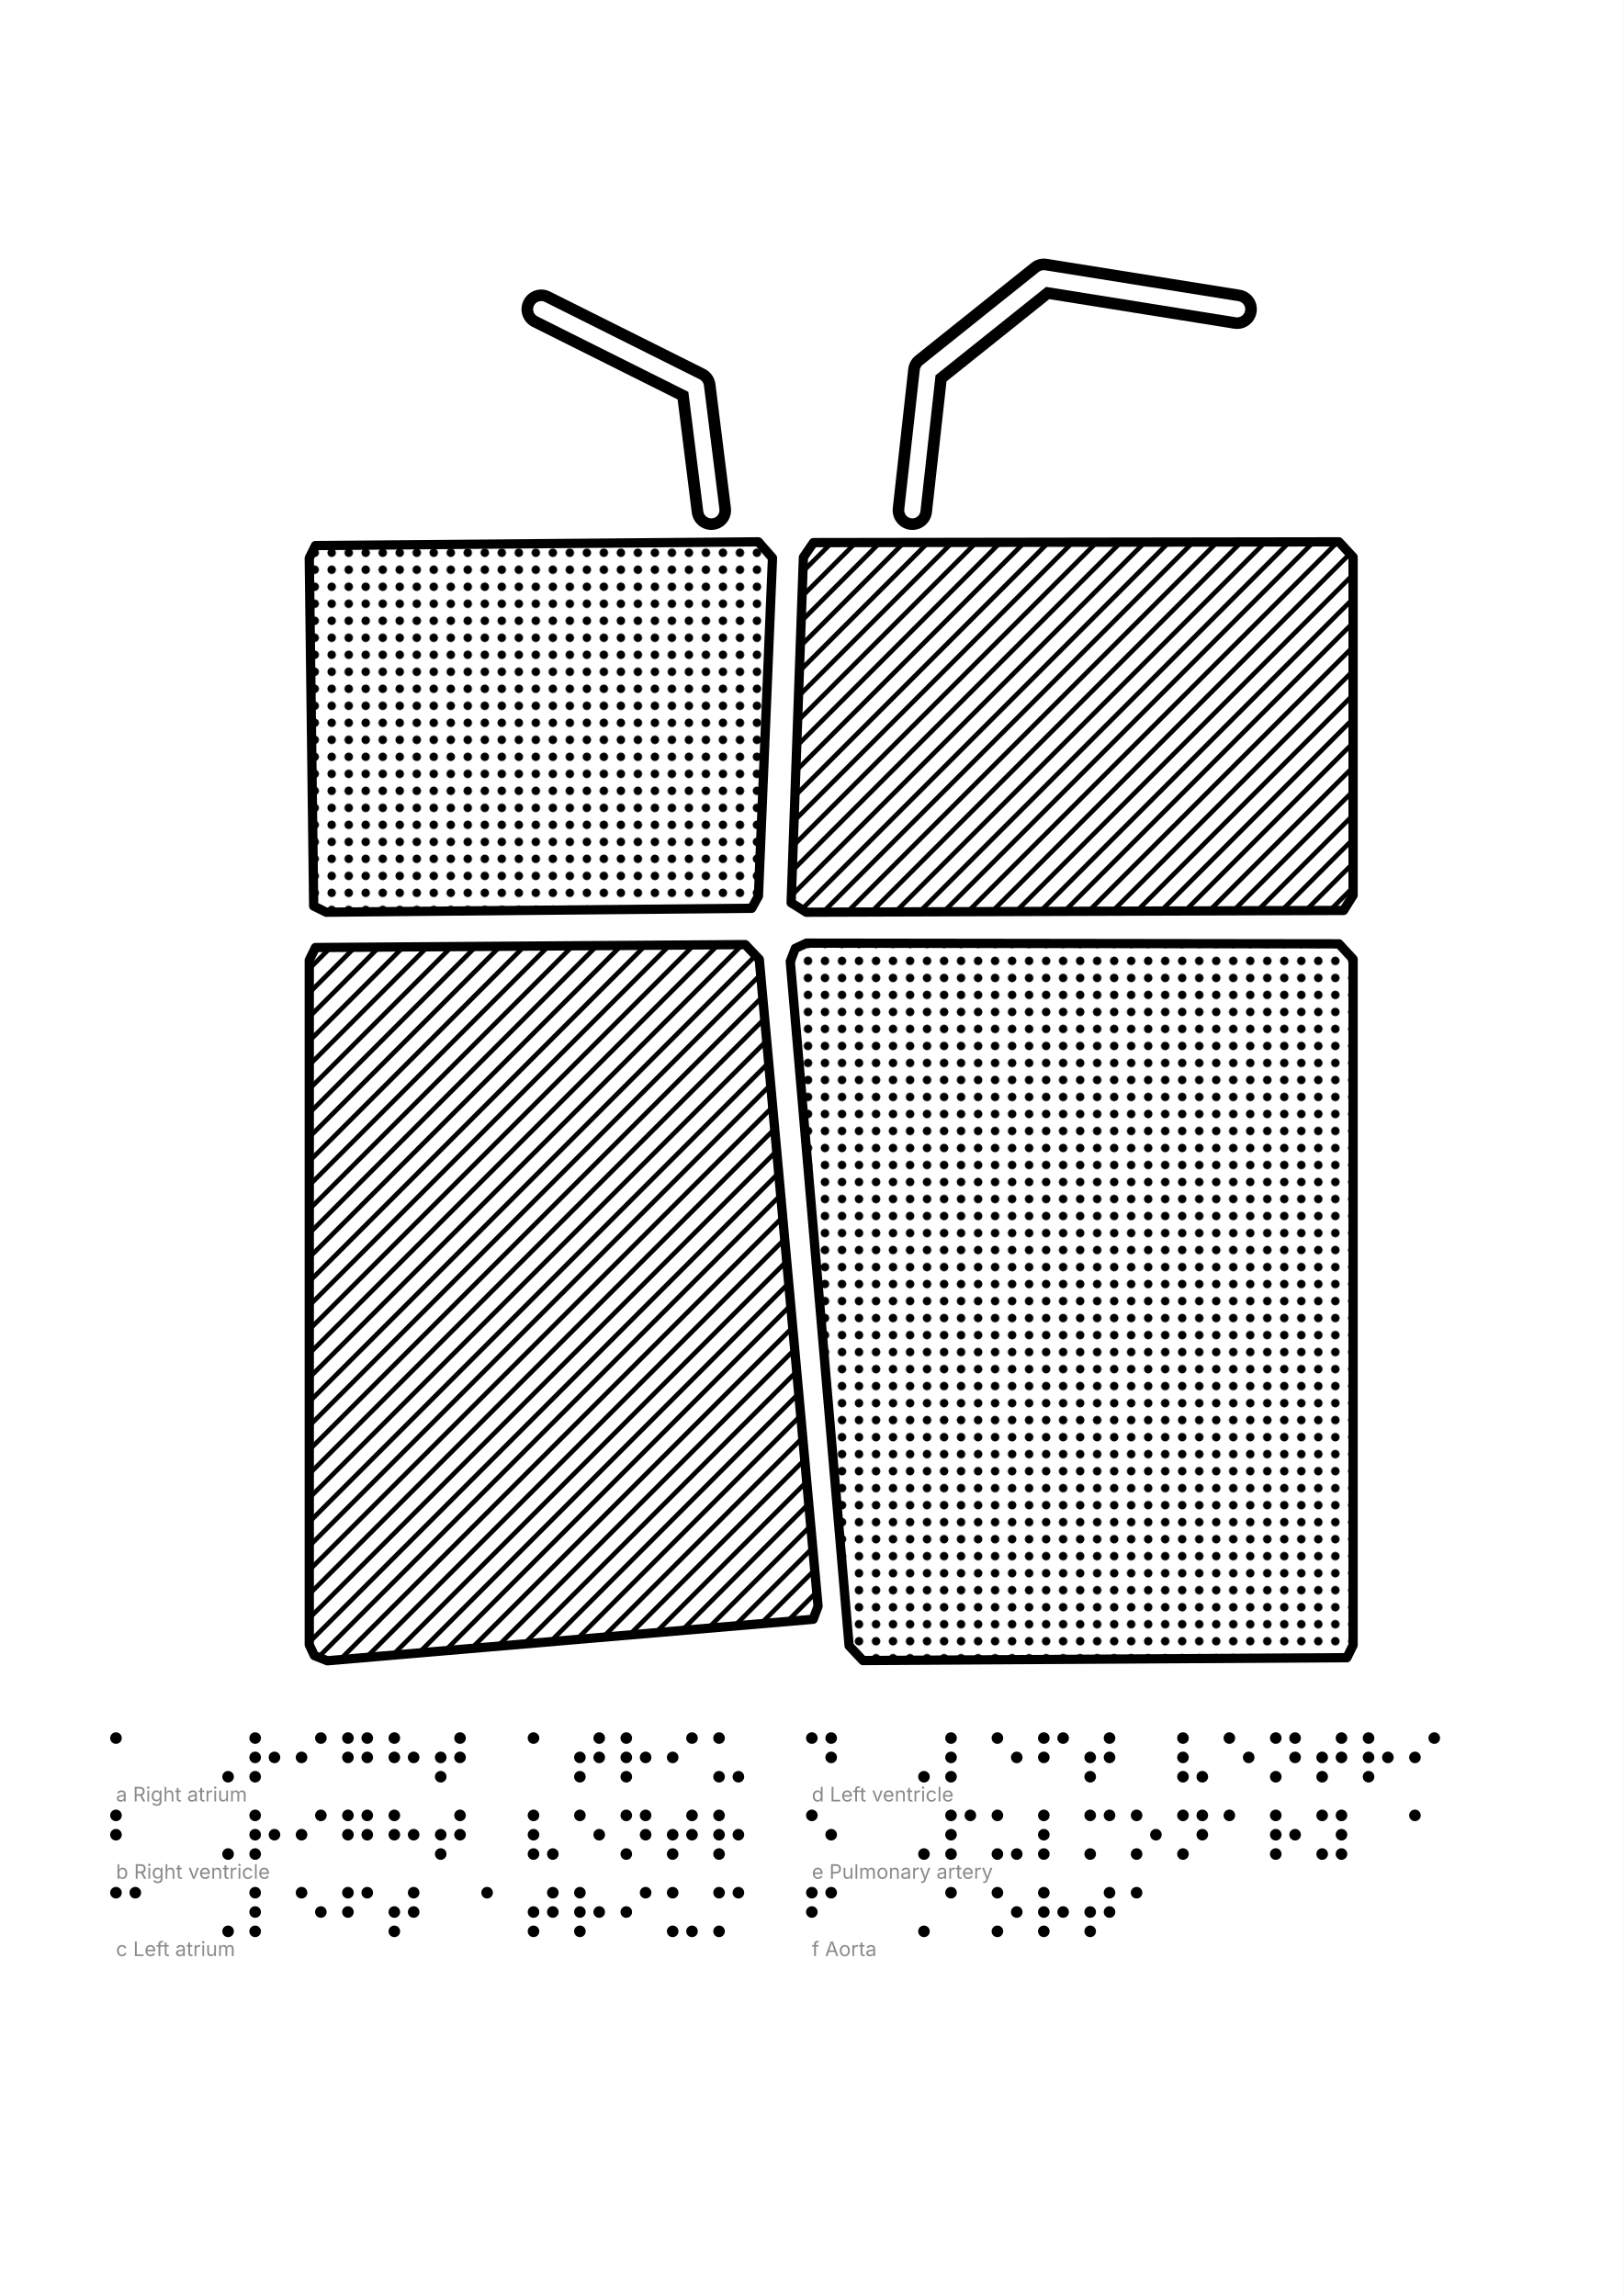
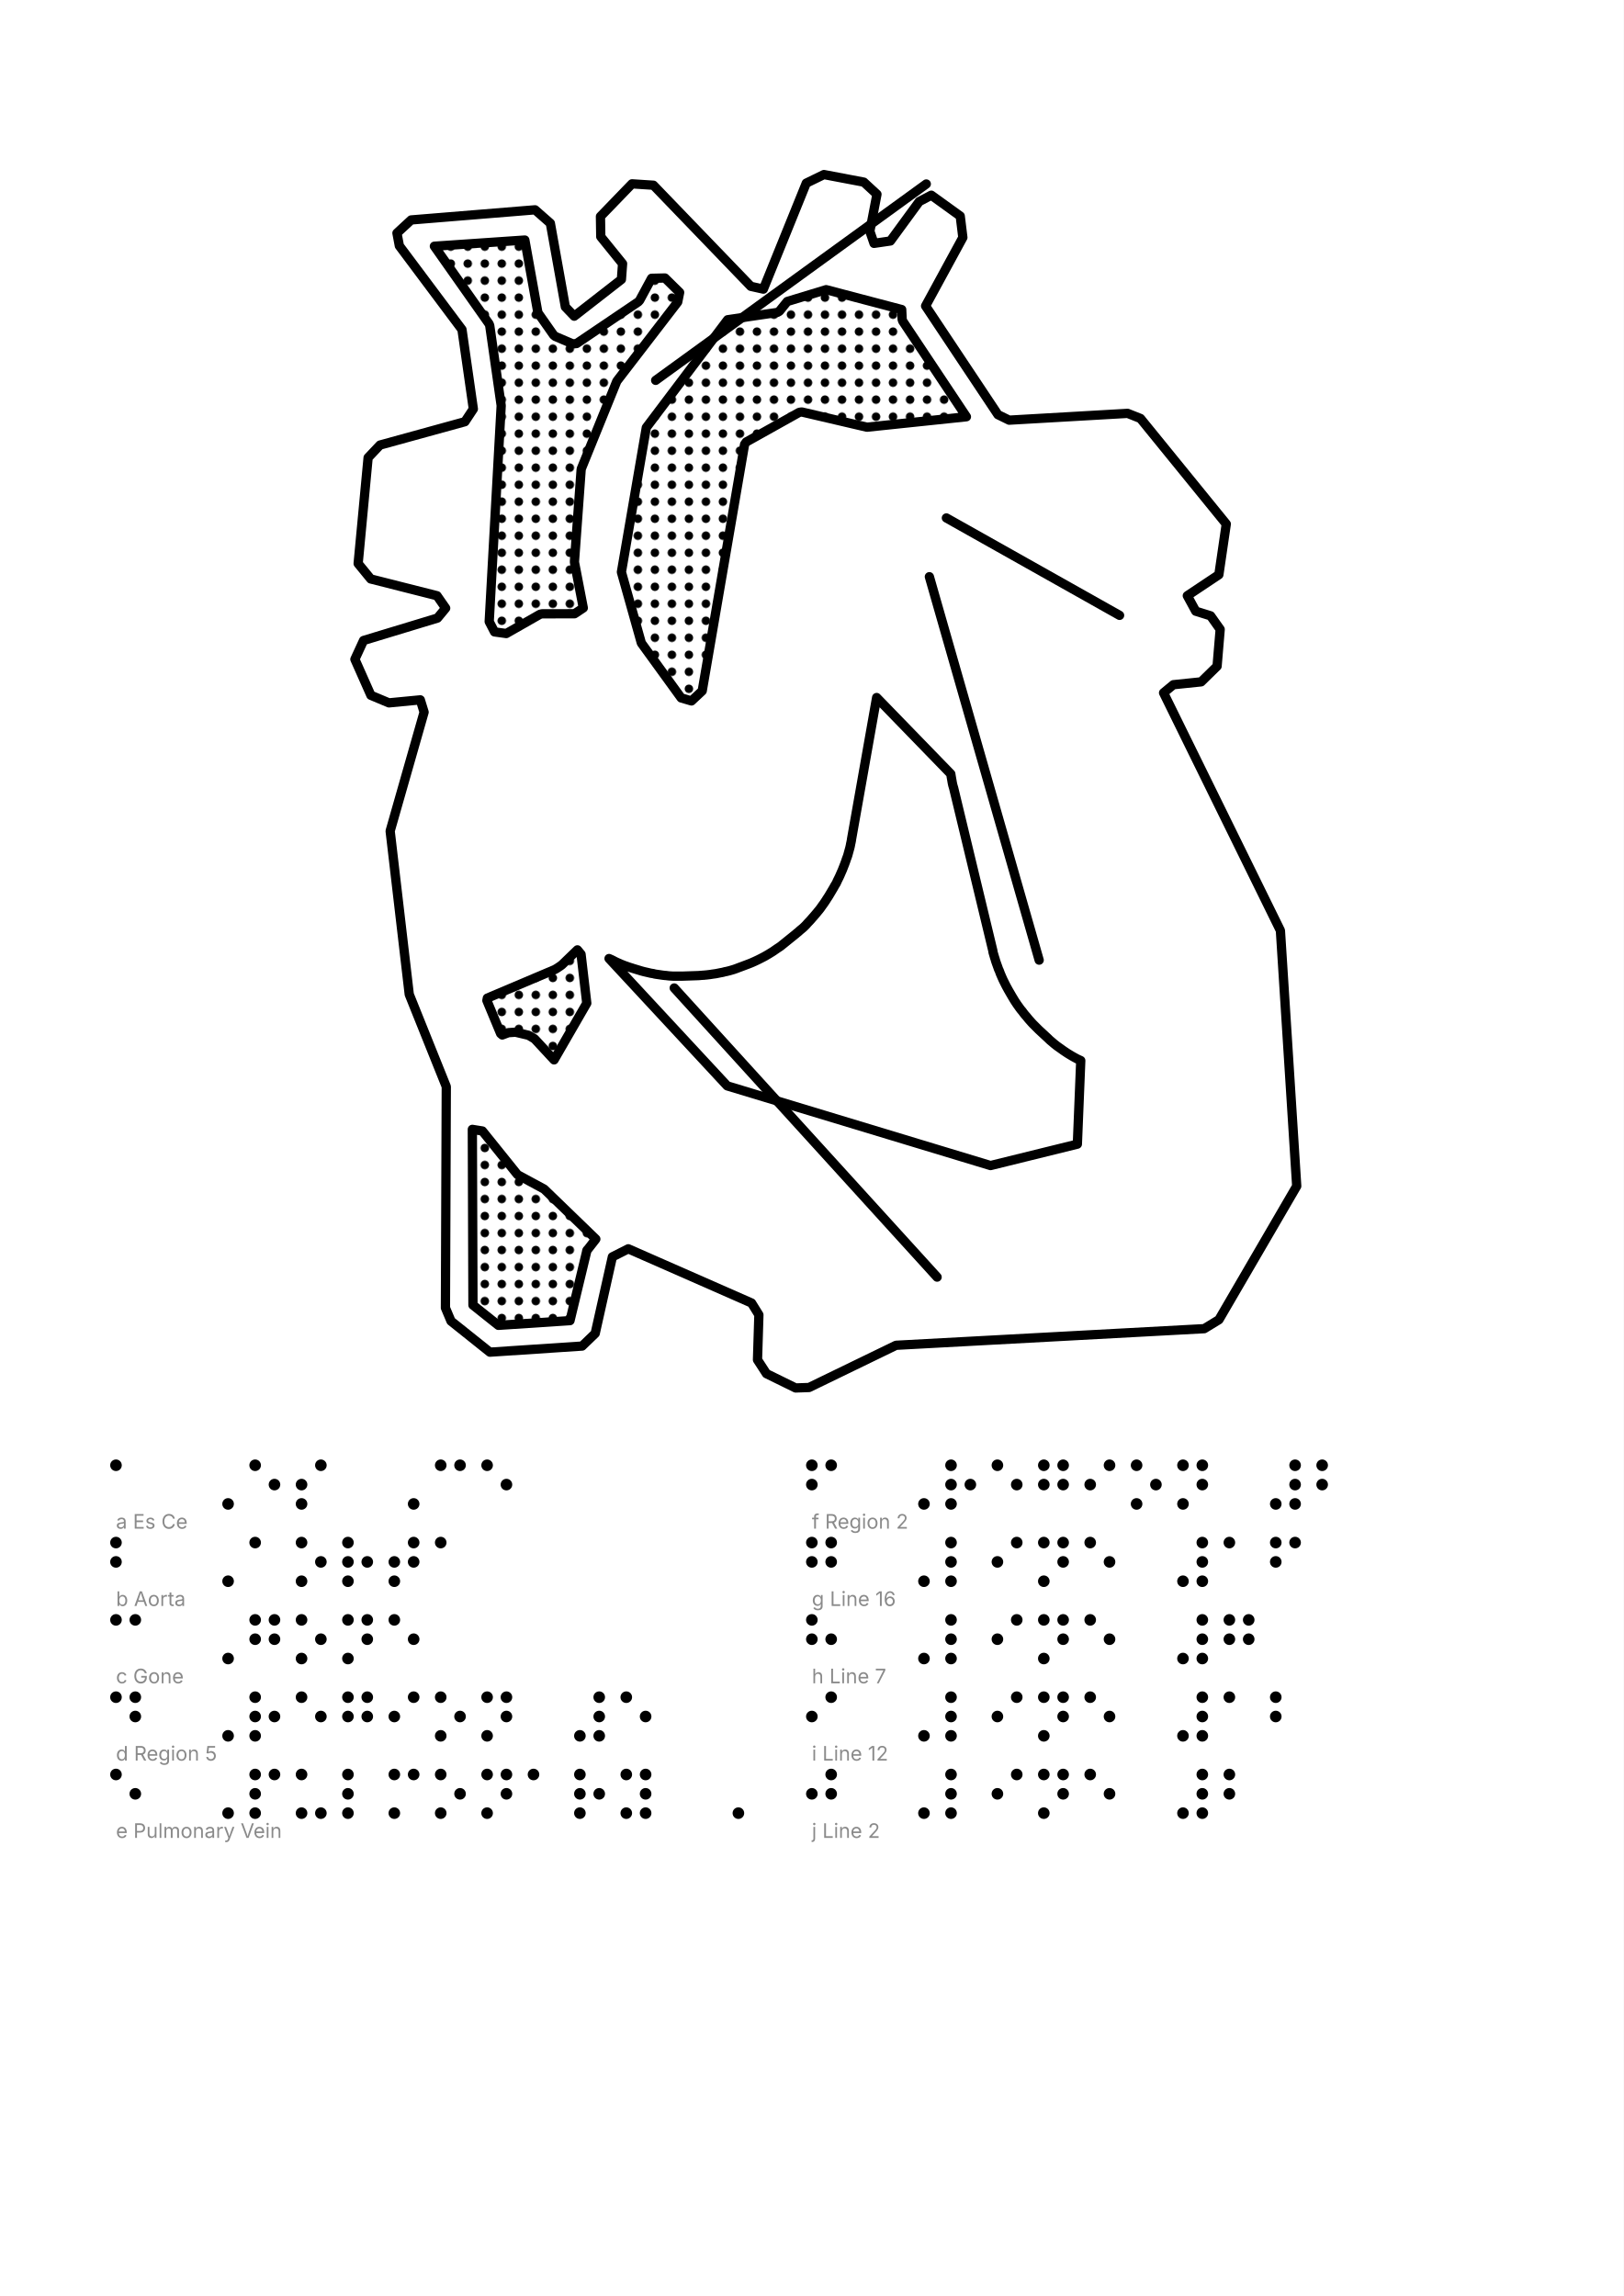
- <svg xmlns="http://www.w3.org/2000/svg" width="210mm" height="297mm" viewBox="0 0 210 297" data-tdm="bio-heart-01" data-title="The human heart">
+ <svg xmlns="http://www.w3.org/2000/svg" width="210mm" height="297mm" viewBox="0 0 210 297" data-tdm="bio-heart-01" data-title="bio-heart-01">
  <defs>
    <pattern id="dots" width="2.2" height="2.2" patternUnits="userSpaceOnUse">
      <circle cx="1.1" cy="1.1" r="0.55" fill="#000" />
    </pattern>
    <pattern id="diagonal-lines" width="2.2" height="2.2" patternUnits="userSpaceOnUse" patternTransform="rotate(45)">
      <rect width="0.6" height="2.2" fill="#000" />
    </pattern>
    <pattern id="horizontal-lines" width="2.2" height="2.2" patternUnits="userSpaceOnUse">
      <rect width="2.2" height="0.6" fill="#000" />
    </pattern>
    <pattern id="grid" width="2.64" height="2.64" patternUnits="userSpaceOnUse">
      <rect width="2.64" height="0.5" fill="#000" />
      <rect width="0.5" height="2.64" fill="#000" />
    </pattern>
    <marker id="chevron" markerWidth="4" markerHeight="4" refX="3" refY="2" orient="auto" markerUnits="userSpaceOnUse">
      <path d="M0,0 L4,2 L0,4" fill="none" stroke="#000" stroke-width="1.2" stroke-linecap="round" />
    </marker>
  </defs>
  <rect width="210" height="297" fill="#fff" />
  <g id="regions">
-     <path id="r-lv" data-name="Left ventricle" d="M173.17 122.09 L175.00 124.07 L175.00 212.81 L174.20 214.43 L111.61 214.80 L109.82 212.89 L102.21 124.37 L102.86 122.68 L104.31 122.00 Z" fill="url(#dots)" stroke="#000" stroke-width="1.2" stroke-linejoin="round" />
-     <path id="r-rv" data-name="Right ventricle" d="M96.39 122.19 L98.20 124.10 L105.80 207.78 L105.17 209.46 L42.33 214.83 L40.66 214.16 L40.00 212.76 L40.00 124.19 L40.80 122.57 Z" fill="url(#diagonal-lines)" stroke="#000" stroke-width="1.2" stroke-linejoin="round" />
-     <path id="r-la" data-name="Left atrium" d="M173.17 70.09 L175.00 72.07 L175.00 115.81 L173.77 117.77 L104.28 118.00 L102.32 116.78 L103.91 72.09 L105.21 70.19 Z" fill="url(#diagonal-lines)" stroke="#000" stroke-width="1.2" stroke-linejoin="round" />
-     <path id="r-ra" data-name="Right atrium" d="M98.08 70.09 L99.91 72.18 L98.09 115.91 L97.22 117.49 L42.19 118.00 L40.57 117.20 L40.00 72.19 L40.80 70.57 Z" fill="url(#dots)" stroke="#000" stroke-width="1.2" stroke-linejoin="round" />
+     <path id="r-09" data-name="Gone" d="M111.72 23.56 L113.42 25.13 L112.50 29.91 L113.04 31.48 L115.16 31.17 L118.89 26.07 L120.45 25.25 L124.19 27.95 L124.53 30.72 L119.71 39.58 L129.07 53.64 L130.52 54.35 L145.84 53.47 L147.50 54.13 L158.60 67.78 L157.64 74.34 L153.56 77.06 L154.65 79.06 L156.57 79.66 L157.81 81.41 L157.41 86.18 L155.35 88.20 L151.76 88.57 L150.49 89.62 L165.60 120.37 L167.71 153.43 L157.65 170.71 L155.75 171.87 L115.89 174.02 L104.64 179.48 L102.90 179.54 L99.13 177.69 L97.97 175.90 L98.15 170.08 L97.20 168.55 L81.26 161.54 L79.20 162.58 L76.98 172.49 L75.29 174.12 L63.36 174.91 L58.33 170.89 L57.61 169.18 L57.72 140.56 L52.93 128.63 L50.46 107.50 L54.85 92.12 L54.36 90.53 L50.30 90.92 L47.97 89.94 L45.90 85.28 L47.02 82.85 L56.58 79.95 L57.64 78.67 L56.52 77.06 L47.95 74.89 L46.32 72.90 L47.61 59.20 L49.15 57.57 L60.13 54.55 L61.22 52.90 L59.75 42.63 L51.65 31.80 L51.34 30.15 L53.18 28.45 L69.20 27.14 L71.18 28.88 L73.12 39.70 L74.27 40.90 L80.37 36.15 L80.52 34.11 L77.70 30.62 L77.66 28.00 L81.74 23.78 L84.51 23.96 L97.11 37.04 L98.73 37.40 L104.28 23.69 L106.56 22.58 Z" fill="none" stroke="#000" stroke-width="1.2" stroke-linejoin="round" />
+     <path id="r-04" data-name="Pulmonary Vein" d="M81.26 125.07 L81.50 125.15 L81.57 125.17 L81.70 125.21 L81.76 125.23 L81.78 125.24 L82.60 125.49 L82.67 125.51 L82.83 125.56 L82.93 125.59 L83.15 125.65 L83.22 125.67 L83.34 125.70 L83.39 125.71 L83.52 125.74 L84.00 125.85 L84.03 125.86 L84.12 125.88 L84.18 125.89 L84.28 125.91 L84.36 125.92 L84.54 125.95 L84.62 125.98 L84.78 126.01 L84.91 126.03 L85.40 126.10 L85.46 126.11 L85.74 126.15 L85.99 126.18 L86.16 126.19 L86.30 126.21 L86.56 126.24 L87.09 126.27 L88.21 126.27 L90.28 126.20 L90.44 126.19 L90.56 126.18 L90.60 126.17 L90.70 126.17 L90.92 126.15 L91.00 126.15 L91.12 126.14 L91.17 126.13 L91.27 126.12 L91.32 126.12 L91.83 126.06 L92.02 126.03 L92.13 126.01 L92.22 126.00 L92.43 125.97 L92.51 125.96 L92.63 125.94 L93.23 125.82 L93.29 125.81 L93.45 125.78 L93.54 125.76 L93.64 125.73 L93.84 125.68 L93.88 125.68 L94.05 125.64 L94.37 125.56 L94.85 125.42 L95.00 125.37 L95.20 125.30 L95.25 125.28 L95.44 125.21 L95.48 125.19 L95.51 125.18 L95.59 125.15 L95.70 125.11 L95.73 125.10 L96.66 124.75 L96.90 124.66 L97.15 124.56 L97.36 124.47 L97.40 124.45 L97.49 124.41 L97.54 124.39 L98.01 124.17 L98.37 123.99 L98.58 123.88 L98.70 123.82 L98.83 123.75 L98.87 123.73 L98.96 123.68 L99.01 123.65 L99.44 123.40 L99.60 123.30 L99.66 123.26 L99.68 123.25 L99.83 123.16 L100.03 123.03 L100.16 122.94 L100.17 122.93 L100.26 122.87 L100.52 122.69 L100.72 122.56 L100.87 122.46 L101.06 122.32 L101.20 122.20 L101.28 122.14 L101.38 122.06 L101.39 122.05 L102.89 120.84 L102.94 120.80 L103.07 120.68 L103.12 120.65 L103.31 120.49 L103.37 120.43 L103.51 120.31 L103.52 120.30 L103.68 120.17 L103.87 120.01 L104.07 119.82 L104.20 119.69 L104.34 119.54 L104.36 119.51 L104.46 119.40 L104.49 119.37 L104.57 119.28 L104.67 119.18 L104.89 118.94 L104.94 118.88 L105.07 118.73 L105.15 118.64 L105.17 118.62 L105.52 118.21 L105.56 118.16 L105.64 118.07 L105.71 117.98 L105.85 117.81 L105.92 117.73 L106.12 117.47 L106.19 117.37 L106.31 117.20 L106.32 117.18 L106.44 117.02 L106.52 116.91 L106.67 116.69 L106.83 116.45 L106.96 116.24 L107.10 116.03 L107.17 115.92 L107.22 115.84 L107.83 114.81 L107.89 114.70 L107.93 114.62 L108.01 114.49 L108.11 114.33 L108.19 114.18 L108.27 114.00 L108.32 113.89 L108.50 113.53 L108.59 113.34 L108.64 113.23 L108.65 113.20 L108.66 113.19 L108.67 113.16 L108.69 113.11 L108.71 113.07 L108.83 112.79 L108.88 112.68 L108.95 112.52 L109.22 111.83 L109.26 111.73 L109.29 111.64 L109.33 111.53 L109.34 111.51 L109.39 111.37 L109.45 111.18 L109.60 110.78 L109.66 110.59 L109.75 110.26 L109.83 109.97 L109.92 109.64 L109.96 109.47 L110.00 109.27 L110.02 109.15 L110.04 109.07 L110.07 108.93 L110.11 108.73 L110.11 108.71 L110.13 108.60 L110.13 108.57 L113.38 90.23 L122.97 100.11 L123.00 100.31 L123.05 100.61 L123.11 100.95 L123.14 101.13 L123.17 101.29 L123.19 101.39 L123.23 101.57 L123.31 101.84 L123.34 101.94 L128.41 122.99 L128.43 123.15 L128.46 123.27 L128.49 123.37 L128.53 123.51 L128.55 123.57 L128.61 123.78 L128.65 123.91 L128.67 123.97 L128.68 123.99 L128.69 124.02 L128.73 124.17 L128.80 124.40 L128.83 124.48 L128.87 124.60 L128.90 124.68 L128.94 124.79 L128.95 124.82 L128.98 124.90 L129.01 124.99 L129.03 125.04 L129.09 125.21 L129.13 125.33 L129.17 125.43 L129.20 125.48 L129.28 125.67 L129.29 125.70 L129.35 125.87 L129.41 126.02 L129.46 126.13 L129.48 126.18 L129.60 126.46 L129.62 126.50 L129.66 126.59 L129.68 126.64 L129.75 126.79 L130.09 127.47 L130.18 127.64 L130.25 127.77 L130.27 127.80 L130.36 127.97 L130.42 128.08 L130.92 128.94 L130.98 129.04 L131.02 129.10 L131.03 129.12 L131.10 129.24 L131.16 129.34 L131.28 129.53 L131.52 129.89 L131.65 130.08 L131.69 130.13 L131.79 130.27 L131.85 130.36 L131.95 130.49 L131.97 130.52 L132.08 130.66 L132.17 130.76 L132.27 130.89 L132.30 130.93 L132.34 130.99 L132.56 131.27 L132.65 131.37 L132.79 131.53 L132.86 131.62 L132.99 131.78 L133.17 131.99 L133.24 132.06 L133.28 132.11 L133.44 132.29 L133.60 132.46 L134.35 133.21 L135.57 134.34 L135.72 134.49 L135.90 134.65 L135.98 134.71 L136.02 134.75 L136.13 134.84 L136.20 134.90 L136.29 134.98 L136.68 135.29 L136.82 135.39 L136.99 135.51 L137.06 135.56 L137.15 135.62 L137.16 135.63 L137.24 135.69 L137.30 135.73 L137.44 135.83 L137.52 135.89 L138.03 136.23 L138.14 136.30 L138.21 136.34 L138.24 136.36 L138.47 136.50 L138.49 136.51 L138.54 136.54 L138.57 136.56 L138.69 136.63 L138.71 136.64 L138.78 136.68 L138.83 136.71 L139.23 136.93 L139.39 137.01 L139.78 137.19 L139.34 148.00 L128.11 150.77 L94.05 140.46 L78.77 123.99 L78.94 124.07 L79.07 124.12 L79.08 124.13 L79.25 124.21 L79.34 124.26 L79.55 124.37 L79.76 124.47 L79.87 124.52 L79.94 124.55 L80.06 124.60 L80.17 124.65 L80.30 124.71 L80.75 124.89 L80.92 124.95 L81.04 124.99 L81.09 125.01 Z" fill="none" stroke="#000" stroke-width="1.2" stroke-linejoin="round" />
+     <path id="r-08" data-name="Aorta" d="M116.62 40.04 L116.68 41.32 L116.76 41.55 L124.99 53.91 L112.12 55.26 L103.69 53.29 L103.37 53.34 L96.52 57.17 L96.30 57.48 L90.82 89.37 L89.43 90.67 L88.10 90.28 L82.95 83.18 L80.37 74.00 L83.59 55.31 L94.11 41.36 L100.52 40.42 L100.80 40.26 L101.82 39.00 L106.85 37.47 Z" fill="url(#dots)" stroke="#000" stroke-width="1.2" stroke-linejoin="round" />
+     <path id="r-07" data-name="Es Ce" d="M69.55 40.34 L69.64 40.55 L71.60 43.34 L71.82 43.52 L74.07 44.48 L74.57 44.44 L82.56 39.04 L82.73 38.85 L84.27 36.00 L86.00 35.96 L87.90 37.83 L87.65 39.07 L79.82 49.25 L79.75 49.37 L75.19 60.62 L75.16 60.78 L74.30 72.60 L74.30 72.74 L75.44 78.64 L74.31 79.39 L70.09 79.40 L69.83 79.47 L65.48 81.95 L63.96 81.74 L63.27 80.41 L64.82 52.49 L64.81 52.39 L63.34 42.12 L63.25 41.89 L56.18 31.85 L67.88 31.05 Z" fill="url(#dots)" stroke="#000" stroke-width="1.2" stroke-linejoin="round" />
+     <path id="r-02" data-name="Region 2" d="M62.39 146.30 L66.91 151.92 L67.00 151.99 L70.38 153.82 L77.06 160.28 L75.94 161.72 L75.89 161.83 L73.72 170.83 L64.46 171.44 L61.17 168.82 L61.09 146.09 Z" fill="url(#dots)" stroke="#000" stroke-width="1.2" stroke-linejoin="round" />
+     <path id="r-05" data-name="Region 5" d="M75.15 123.44 L75.89 129.77 L71.66 137.10 L69.14 134.38 L68.36 133.92 L66.67 133.52 L65.76 133.58 L64.96 133.88 L64.75 133.70 L62.97 129.42 L63.03 129.11 L71.72 125.43 L71.97 125.29 L72.44 124.98 L72.67 124.81 L74.68 122.87 Z" fill="url(#dots)" stroke="#000" stroke-width="1.2" stroke-linejoin="round" />
  </g>
  <g id="lines">
-     <g id="l-aorta" data-name="Aorta">
-       <path d="M118.00 66.00 L120.00 48.00 L135.00 36.00 L160.00 40.00" fill="none" stroke="#000" stroke-width="5.10" stroke-linecap="round" stroke-linejoin="round" marker-end="url(#chevron)" />
-       <path d="M118.00 66.00 L120.00 48.00 L135.00 36.00 L160.00 40.00" fill="none" stroke="#fff" stroke-width="2.10" stroke-linecap="round" stroke-linejoin="round" />
-     </g>
-     <g id="l-pa" data-name="Pulmonary artery">
-       <path d="M92.00 66.00 L90.00 50.00 L70.00 40.00" fill="none" stroke="#000" stroke-width="5.10" stroke-linecap="round" stroke-linejoin="round" marker-end="url(#chevron)" />
-       <path d="M92.00 66.00 L90.00 50.00 L70.00 40.00" fill="none" stroke="#fff" stroke-width="2.10" stroke-linecap="round" stroke-linejoin="round" />
-     </g>
+     <path id="l-07" data-name="Line 7" d="M120.20 74.60 L134.40 124.20" fill="none" stroke="#000" stroke-width="1.2" stroke-linecap="round" stroke-linejoin="round" />
+     <path id="l-02" data-name="Line 2" d="M87.20 127.80 L121.20 165.20" fill="none" stroke="#000" stroke-width="1.2" stroke-linecap="round" stroke-linejoin="round" />
+     <path id="l-16" data-name="Line 16" d="M84.80 49.20 L119.80 23.80" fill="none" stroke="#000" stroke-width="1.2" stroke-linecap="round" stroke-linejoin="round" />
+     <path id="l-12" data-name="Line 12" d="M144.80 79.60 L122.40 67.00" fill="none" stroke="#000" stroke-width="1.2" stroke-linecap="round" stroke-linejoin="round" />
  </g>
-   <g id="key" data-top="224.8" data-rows="6">
-     <g class="key-row" data-id="r-ra">
-       <circle cx="15.00" cy="224.83" r="0.75" fill="#000" />
-       <circle cx="29.50" cy="229.83" r="0.75" fill="#000" />
-       <circle cx="33.00" cy="224.83" r="0.75" fill="#000" />
-       <circle cx="33.00" cy="227.33" r="0.75" fill="#000" />
-       <circle cx="33.00" cy="229.83" r="0.75" fill="#000" />
-       <circle cx="35.50" cy="227.33" r="0.75" fill="#000" />
-       <circle cx="39.00" cy="227.33" r="0.75" fill="#000" />
-       <circle cx="41.50" cy="224.83" r="0.75" fill="#000" />
-       <circle cx="45.00" cy="224.83" r="0.75" fill="#000" />
-       <circle cx="45.00" cy="227.33" r="0.75" fill="#000" />
-       <circle cx="47.50" cy="224.83" r="0.75" fill="#000" />
-       <circle cx="47.50" cy="227.33" r="0.75" fill="#000" />
-       <circle cx="51.00" cy="224.83" r="0.75" fill="#000" />
-       <circle cx="51.00" cy="227.33" r="0.75" fill="#000" />
-       <circle cx="53.50" cy="227.33" r="0.75" fill="#000" />
-       <circle cx="57.00" cy="227.33" r="0.75" fill="#000" />
-       <circle cx="57.00" cy="229.83" r="0.75" fill="#000" />
-       <circle cx="59.50" cy="224.83" r="0.75" fill="#000" />
-       <circle cx="59.50" cy="227.33" r="0.75" fill="#000" />
-       <circle cx="69.00" cy="224.83" r="0.75" fill="#000" />
-       <circle cx="75.00" cy="227.33" r="0.75" fill="#000" />
-       <circle cx="75.00" cy="229.83" r="0.75" fill="#000" />
-       <circle cx="77.50" cy="224.83" r="0.75" fill="#000" />
-       <circle cx="77.50" cy="227.33" r="0.75" fill="#000" />
-       <circle cx="81.00" cy="224.83" r="0.75" fill="#000" />
-       <circle cx="81.00" cy="227.33" r="0.75" fill="#000" />
-       <circle cx="81.00" cy="229.83" r="0.75" fill="#000" />
-       <circle cx="83.50" cy="227.33" r="0.75" fill="#000" />
-       <circle cx="87.00" cy="227.33" r="0.75" fill="#000" />
-       <circle cx="89.50" cy="224.83" r="0.75" fill="#000" />
-       <circle cx="93.00" cy="224.83" r="0.75" fill="#000" />
-       <circle cx="93.00" cy="229.83" r="0.75" fill="#000" />
-       <circle cx="95.50" cy="229.83" r="0.75" fill="#000" />
-       <text x="15.00" y="233.03" font-family="Inter, Arial, sans-serif" font-size="2.6" fill="#8a8a8a">a  Right atrium</text>
-     </g>
-     <g class="key-row" data-id="r-rv">
-       <circle cx="15.00" cy="234.83" r="0.75" fill="#000" />
-       <circle cx="15.00" cy="237.33" r="0.75" fill="#000" />
-       <circle cx="29.50" cy="239.83" r="0.75" fill="#000" />
-       <circle cx="33.00" cy="234.83" r="0.75" fill="#000" />
-       <circle cx="33.00" cy="237.33" r="0.75" fill="#000" />
-       <circle cx="33.00" cy="239.83" r="0.75" fill="#000" />
-       <circle cx="35.50" cy="237.33" r="0.75" fill="#000" />
-       <circle cx="39.00" cy="237.33" r="0.75" fill="#000" />
-       <circle cx="41.50" cy="234.83" r="0.75" fill="#000" />
-       <circle cx="45.00" cy="234.83" r="0.75" fill="#000" />
-       <circle cx="45.00" cy="237.33" r="0.75" fill="#000" />
-       <circle cx="47.50" cy="234.83" r="0.75" fill="#000" />
-       <circle cx="47.50" cy="237.33" r="0.75" fill="#000" />
-       <circle cx="51.00" cy="234.83" r="0.75" fill="#000" />
-       <circle cx="51.00" cy="237.33" r="0.75" fill="#000" />
-       <circle cx="53.50" cy="237.33" r="0.75" fill="#000" />
-       <circle cx="57.00" cy="237.33" r="0.75" fill="#000" />
-       <circle cx="57.00" cy="239.83" r="0.75" fill="#000" />
-       <circle cx="59.50" cy="234.83" r="0.75" fill="#000" />
-       <circle cx="59.50" cy="237.33" r="0.75" fill="#000" />
-       <circle cx="69.00" cy="234.83" r="0.75" fill="#000" />
-       <circle cx="69.00" cy="237.33" r="0.75" fill="#000" />
-       <circle cx="69.00" cy="239.83" r="0.75" fill="#000" />
-       <circle cx="71.50" cy="239.83" r="0.75" fill="#000" />
-       <circle cx="75.00" cy="234.83" r="0.75" fill="#000" />
-       <circle cx="77.50" cy="237.33" r="0.75" fill="#000" />
-       <circle cx="81.00" cy="234.83" r="0.75" fill="#000" />
-       <circle cx="81.00" cy="239.83" r="0.75" fill="#000" />
-       <circle cx="83.50" cy="234.83" r="0.75" fill="#000" />
-       <circle cx="83.50" cy="237.33" r="0.75" fill="#000" />
-       <circle cx="87.00" cy="237.33" r="0.75" fill="#000" />
-       <circle cx="87.00" cy="239.83" r="0.75" fill="#000" />
-       <circle cx="89.50" cy="234.83" r="0.75" fill="#000" />
-       <circle cx="89.50" cy="237.33" r="0.75" fill="#000" />
-       <circle cx="93.00" cy="234.83" r="0.75" fill="#000" />
-       <circle cx="93.00" cy="237.33" r="0.75" fill="#000" />
-       <circle cx="93.00" cy="239.83" r="0.75" fill="#000" />
-       <circle cx="95.50" cy="237.33" r="0.75" fill="#000" />
-       <text x="15.00" y="243.03" font-family="Inter, Arial, sans-serif" font-size="2.6" fill="#8a8a8a">b  Right ventricle</text>
-     </g>
-     <g class="key-row" data-id="r-la">
-       <circle cx="15.00" cy="244.83" r="0.75" fill="#000" />
-       <circle cx="17.50" cy="244.83" r="0.75" fill="#000" />
-       <circle cx="29.50" cy="249.83" r="0.75" fill="#000" />
-       <circle cx="33.00" cy="244.83" r="0.75" fill="#000" />
-       <circle cx="33.00" cy="247.33" r="0.75" fill="#000" />
-       <circle cx="33.00" cy="249.83" r="0.75" fill="#000" />
-       <circle cx="39.00" cy="244.83" r="0.75" fill="#000" />
-       <circle cx="41.50" cy="247.33" r="0.75" fill="#000" />
-       <circle cx="45.00" cy="244.83" r="0.75" fill="#000" />
-       <circle cx="45.00" cy="247.33" r="0.75" fill="#000" />
-       <circle cx="47.50" cy="244.83" r="0.75" fill="#000" />
-       <circle cx="51.00" cy="247.33" r="0.75" fill="#000" />
-       <circle cx="51.00" cy="249.83" r="0.75" fill="#000" />
-       <circle cx="53.50" cy="244.83" r="0.75" fill="#000" />
-       <circle cx="53.50" cy="247.33" r="0.75" fill="#000" />
-       <circle cx="63.00" cy="244.83" r="0.75" fill="#000" />
-       <circle cx="69.00" cy="247.33" r="0.75" fill="#000" />
-       <circle cx="69.00" cy="249.83" r="0.75" fill="#000" />
-       <circle cx="71.50" cy="244.83" r="0.75" fill="#000" />
-       <circle cx="71.50" cy="247.33" r="0.75" fill="#000" />
-       <circle cx="75.00" cy="244.83" r="0.75" fill="#000" />
-       <circle cx="75.00" cy="247.33" r="0.75" fill="#000" />
-       <circle cx="75.00" cy="249.83" r="0.75" fill="#000" />
-       <circle cx="77.50" cy="247.33" r="0.75" fill="#000" />
-       <circle cx="81.00" cy="247.33" r="0.75" fill="#000" />
-       <circle cx="83.50" cy="244.83" r="0.75" fill="#000" />
-       <circle cx="87.00" cy="244.83" r="0.75" fill="#000" />
-       <circle cx="87.00" cy="249.83" r="0.75" fill="#000" />
-       <circle cx="89.50" cy="249.83" r="0.75" fill="#000" />
-       <circle cx="93.00" cy="244.83" r="0.75" fill="#000" />
-       <circle cx="93.00" cy="249.83" r="0.75" fill="#000" />
-       <circle cx="95.50" cy="244.83" r="0.75" fill="#000" />
-       <text x="15.00" y="253.03" font-family="Inter, Arial, sans-serif" font-size="2.6" fill="#8a8a8a">c  Left atrium</text>
-     </g>
-     <g class="key-row" data-id="r-lv">
-       <circle cx="105.00" cy="224.83" r="0.75" fill="#000" />
-       <circle cx="107.50" cy="224.83" r="0.75" fill="#000" />
-       <circle cx="107.50" cy="227.33" r="0.75" fill="#000" />
-       <circle cx="119.50" cy="229.83" r="0.75" fill="#000" />
-       <circle cx="123.00" cy="224.83" r="0.75" fill="#000" />
-       <circle cx="123.00" cy="227.33" r="0.75" fill="#000" />
-       <circle cx="123.00" cy="229.83" r="0.75" fill="#000" />
-       <circle cx="129.00" cy="224.83" r="0.75" fill="#000" />
-       <circle cx="131.50" cy="227.33" r="0.75" fill="#000" />
-       <circle cx="135.00" cy="224.83" r="0.75" fill="#000" />
-       <circle cx="135.00" cy="227.33" r="0.75" fill="#000" />
-       <circle cx="137.50" cy="224.83" r="0.75" fill="#000" />
-       <circle cx="141.00" cy="227.33" r="0.75" fill="#000" />
-       <circle cx="141.00" cy="229.83" r="0.75" fill="#000" />
-       <circle cx="143.50" cy="224.83" r="0.75" fill="#000" />
-       <circle cx="143.50" cy="227.33" r="0.75" fill="#000" />
-       <circle cx="153.00" cy="224.83" r="0.75" fill="#000" />
-       <circle cx="153.00" cy="227.33" r="0.75" fill="#000" />
-       <circle cx="153.00" cy="229.83" r="0.75" fill="#000" />
-       <circle cx="155.50" cy="229.83" r="0.75" fill="#000" />
-       <circle cx="159.00" cy="224.83" r="0.75" fill="#000" />
-       <circle cx="161.50" cy="227.33" r="0.75" fill="#000" />
-       <circle cx="165.00" cy="224.83" r="0.75" fill="#000" />
-       <circle cx="165.00" cy="229.83" r="0.75" fill="#000" />
-       <circle cx="167.50" cy="224.83" r="0.75" fill="#000" />
-       <circle cx="167.50" cy="227.33" r="0.75" fill="#000" />
-       <circle cx="171.00" cy="227.33" r="0.75" fill="#000" />
-       <circle cx="171.00" cy="229.83" r="0.75" fill="#000" />
-       <circle cx="173.50" cy="224.83" r="0.75" fill="#000" />
-       <circle cx="173.50" cy="227.33" r="0.75" fill="#000" />
-       <circle cx="177.00" cy="224.83" r="0.75" fill="#000" />
-       <circle cx="177.00" cy="227.33" r="0.75" fill="#000" />
-       <circle cx="177.00" cy="229.83" r="0.75" fill="#000" />
-       <circle cx="179.50" cy="227.33" r="0.75" fill="#000" />
-       <circle cx="183.00" cy="227.33" r="0.75" fill="#000" />
-       <circle cx="185.50" cy="224.83" r="0.75" fill="#000" />
-       <text x="105.00" y="233.03" font-family="Inter, Arial, sans-serif" font-size="2.6" fill="#8a8a8a">d  Left ventricle</text>
-     </g>
-     <g class="key-row" data-id="l-pa">
-       <circle cx="105.00" cy="234.83" r="0.75" fill="#000" />
-       <circle cx="107.50" cy="237.33" r="0.75" fill="#000" />
-       <circle cx="119.50" cy="239.83" r="0.75" fill="#000" />
-       <circle cx="123.00" cy="234.83" r="0.75" fill="#000" />
-       <circle cx="123.00" cy="237.33" r="0.75" fill="#000" />
-       <circle cx="123.00" cy="239.83" r="0.75" fill="#000" />
-       <circle cx="125.50" cy="234.83" r="0.75" fill="#000" />
-       <circle cx="129.00" cy="234.83" r="0.75" fill="#000" />
-       <circle cx="129.00" cy="239.83" r="0.75" fill="#000" />
-       <circle cx="131.50" cy="239.83" r="0.75" fill="#000" />
-       <circle cx="135.00" cy="234.83" r="0.75" fill="#000" />
-       <circle cx="135.00" cy="237.33" r="0.75" fill="#000" />
-       <circle cx="135.00" cy="239.83" r="0.75" fill="#000" />
-       <circle cx="141.00" cy="234.83" r="0.75" fill="#000" />
-       <circle cx="141.00" cy="239.83" r="0.75" fill="#000" />
-       <circle cx="143.50" cy="234.83" r="0.75" fill="#000" />
-       <circle cx="147.00" cy="234.83" r="0.75" fill="#000" />
-       <circle cx="147.00" cy="239.83" r="0.75" fill="#000" />
-       <circle cx="149.50" cy="237.33" r="0.75" fill="#000" />
-       <circle cx="153.00" cy="234.83" r="0.75" fill="#000" />
-       <circle cx="153.00" cy="239.83" r="0.75" fill="#000" />
-       <circle cx="155.50" cy="234.83" r="0.75" fill="#000" />
-       <circle cx="155.50" cy="237.33" r="0.75" fill="#000" />
-       <circle cx="159.00" cy="234.83" r="0.75" fill="#000" />
-       <circle cx="165.00" cy="234.83" r="0.75" fill="#000" />
-       <circle cx="165.00" cy="237.33" r="0.75" fill="#000" />
-       <circle cx="165.00" cy="239.83" r="0.75" fill="#000" />
-       <circle cx="167.50" cy="237.33" r="0.75" fill="#000" />
-       <circle cx="171.00" cy="234.83" r="0.75" fill="#000" />
-       <circle cx="171.00" cy="239.83" r="0.75" fill="#000" />
-       <circle cx="173.50" cy="234.83" r="0.75" fill="#000" />
-       <circle cx="173.50" cy="237.33" r="0.75" fill="#000" />
-       <circle cx="173.50" cy="239.83" r="0.75" fill="#000" />
-       <circle cx="183.00" cy="234.83" r="0.75" fill="#000" />
-       <text x="105.00" y="243.03" font-family="Inter, Arial, sans-serif" font-size="2.6" fill="#8a8a8a">e  Pulmonary artery</text>
-     </g>
-     <g class="key-row" data-id="l-aorta">
-       <circle cx="105.00" cy="244.83" r="0.75" fill="#000" />
-       <circle cx="105.00" cy="247.33" r="0.75" fill="#000" />
-       <circle cx="107.50" cy="244.83" r="0.75" fill="#000" />
-       <circle cx="119.50" cy="249.83" r="0.75" fill="#000" />
-       <circle cx="123.00" cy="244.83" r="0.75" fill="#000" />
-       <circle cx="129.00" cy="244.83" r="0.75" fill="#000" />
-       <circle cx="129.00" cy="249.83" r="0.75" fill="#000" />
-       <circle cx="131.50" cy="247.33" r="0.75" fill="#000" />
-       <circle cx="135.00" cy="244.83" r="0.75" fill="#000" />
-       <circle cx="135.00" cy="247.33" r="0.75" fill="#000" />
-       <circle cx="135.00" cy="249.83" r="0.75" fill="#000" />
-       <circle cx="137.50" cy="247.33" r="0.75" fill="#000" />
-       <circle cx="141.00" cy="247.33" r="0.75" fill="#000" />
-       <circle cx="141.00" cy="249.83" r="0.75" fill="#000" />
-       <circle cx="143.50" cy="244.83" r="0.75" fill="#000" />
-       <circle cx="143.50" cy="247.33" r="0.75" fill="#000" />
-       <circle cx="147.00" cy="244.83" r="0.75" fill="#000" />
-       <text x="105.00" y="253.03" font-family="Inter, Arial, sans-serif" font-size="2.6" fill="#8a8a8a">f  Aorta</text>
+   <g id="key" data-top="189.5" data-rows="10">
+     <g class="key-row" data-id="r-07">
+       <circle cx="15.00" cy="189.54" r="0.75" fill="#000" />
+       <circle cx="29.50" cy="194.54" r="0.75" fill="#000" />
+       <circle cx="33.00" cy="189.54" r="0.75" fill="#000" />
+       <circle cx="35.50" cy="192.04" r="0.75" fill="#000" />
+       <circle cx="39.00" cy="192.04" r="0.75" fill="#000" />
+       <circle cx="39.00" cy="194.54" r="0.75" fill="#000" />
+       <circle cx="41.50" cy="189.54" r="0.75" fill="#000" />
+       <circle cx="53.50" cy="194.54" r="0.75" fill="#000" />
+       <circle cx="57.00" cy="189.54" r="0.75" fill="#000" />
+       <circle cx="59.50" cy="189.54" r="0.75" fill="#000" />
+       <circle cx="63.00" cy="189.54" r="0.75" fill="#000" />
+       <circle cx="65.50" cy="192.04" r="0.75" fill="#000" />
+       <text x="15.00" y="197.74" font-family="Inter, Arial, sans-serif" font-size="2.6" fill="#8a8a8a">a  Es Ce</text>
+     </g>
+     <g class="key-row" data-id="r-08">
+       <circle cx="15.00" cy="199.54" r="0.75" fill="#000" />
+       <circle cx="15.00" cy="202.04" r="0.75" fill="#000" />
+       <circle cx="29.50" cy="204.54" r="0.75" fill="#000" />
+       <circle cx="33.00" cy="199.54" r="0.75" fill="#000" />
+       <circle cx="39.00" cy="199.54" r="0.75" fill="#000" />
+       <circle cx="39.00" cy="204.54" r="0.75" fill="#000" />
+       <circle cx="41.50" cy="202.04" r="0.75" fill="#000" />
+       <circle cx="45.00" cy="199.54" r="0.75" fill="#000" />
+       <circle cx="45.00" cy="202.04" r="0.75" fill="#000" />
+       <circle cx="45.00" cy="204.54" r="0.75" fill="#000" />
+       <circle cx="47.50" cy="202.04" r="0.75" fill="#000" />
+       <circle cx="51.00" cy="202.04" r="0.75" fill="#000" />
+       <circle cx="51.00" cy="204.54" r="0.75" fill="#000" />
+       <circle cx="53.50" cy="199.54" r="0.75" fill="#000" />
+       <circle cx="53.50" cy="202.04" r="0.75" fill="#000" />
+       <circle cx="57.00" cy="199.54" r="0.75" fill="#000" />
+       <text x="15.00" y="207.74" font-family="Inter, Arial, sans-serif" font-size="2.6" fill="#8a8a8a">b  Aorta</text>
+     </g>
+     <g class="key-row" data-id="r-09">
+       <circle cx="15.00" cy="209.54" r="0.75" fill="#000" />
+       <circle cx="17.50" cy="209.54" r="0.75" fill="#000" />
+       <circle cx="29.50" cy="214.54" r="0.75" fill="#000" />
+       <circle cx="33.00" cy="209.54" r="0.75" fill="#000" />
+       <circle cx="33.00" cy="212.04" r="0.75" fill="#000" />
+       <circle cx="35.50" cy="209.54" r="0.75" fill="#000" />
+       <circle cx="35.50" cy="212.04" r="0.75" fill="#000" />
+       <circle cx="39.00" cy="209.54" r="0.75" fill="#000" />
+       <circle cx="39.00" cy="214.54" r="0.75" fill="#000" />
+       <circle cx="41.50" cy="212.04" r="0.75" fill="#000" />
+       <circle cx="45.00" cy="209.54" r="0.75" fill="#000" />
+       <circle cx="45.00" cy="214.54" r="0.75" fill="#000" />
+       <circle cx="47.50" cy="209.54" r="0.75" fill="#000" />
+       <circle cx="47.50" cy="212.04" r="0.75" fill="#000" />
+       <circle cx="51.00" cy="209.54" r="0.75" fill="#000" />
+       <circle cx="53.50" cy="212.04" r="0.75" fill="#000" />
+       <text x="15.00" y="217.74" font-family="Inter, Arial, sans-serif" font-size="2.6" fill="#8a8a8a">c  Gone</text>
+     </g>
+     <g class="key-row" data-id="r-05">
+       <circle cx="15.00" cy="219.54" r="0.75" fill="#000" />
+       <circle cx="17.50" cy="219.54" r="0.75" fill="#000" />
+       <circle cx="17.50" cy="222.04" r="0.75" fill="#000" />
+       <circle cx="29.50" cy="224.54" r="0.75" fill="#000" />
+       <circle cx="33.00" cy="219.54" r="0.75" fill="#000" />
+       <circle cx="33.00" cy="222.04" r="0.75" fill="#000" />
+       <circle cx="33.00" cy="224.54" r="0.75" fill="#000" />
+       <circle cx="35.50" cy="222.04" r="0.75" fill="#000" />
+       <circle cx="39.00" cy="219.54" r="0.75" fill="#000" />
+       <circle cx="41.50" cy="222.04" r="0.75" fill="#000" />
+       <circle cx="45.00" cy="219.54" r="0.75" fill="#000" />
+       <circle cx="45.00" cy="222.04" r="0.75" fill="#000" />
+       <circle cx="47.50" cy="219.54" r="0.75" fill="#000" />
+       <circle cx="47.50" cy="222.04" r="0.75" fill="#000" />
+       <circle cx="51.00" cy="222.04" r="0.75" fill="#000" />
+       <circle cx="53.50" cy="219.54" r="0.75" fill="#000" />
+       <circle cx="57.00" cy="219.54" r="0.75" fill="#000" />
+       <circle cx="57.00" cy="224.54" r="0.75" fill="#000" />
+       <circle cx="59.50" cy="222.04" r="0.75" fill="#000" />
+       <circle cx="63.00" cy="219.54" r="0.75" fill="#000" />
+       <circle cx="63.00" cy="224.54" r="0.75" fill="#000" />
+       <circle cx="65.50" cy="219.54" r="0.75" fill="#000" />
+       <circle cx="65.50" cy="222.04" r="0.75" fill="#000" />
+       <circle cx="75.00" cy="224.54" r="0.75" fill="#000" />
+       <circle cx="77.50" cy="219.54" r="0.75" fill="#000" />
+       <circle cx="77.50" cy="222.04" r="0.75" fill="#000" />
+       <circle cx="77.50" cy="224.54" r="0.75" fill="#000" />
+       <circle cx="81.00" cy="219.54" r="0.75" fill="#000" />
+       <circle cx="83.50" cy="222.04" r="0.75" fill="#000" />
+       <text x="15.00" y="227.74" font-family="Inter, Arial, sans-serif" font-size="2.6" fill="#8a8a8a">d  Region 5</text>
+     </g>
+     <g class="key-row" data-id="r-04">
+       <circle cx="15.00" cy="229.54" r="0.75" fill="#000" />
+       <circle cx="17.50" cy="232.04" r="0.75" fill="#000" />
+       <circle cx="29.50" cy="234.54" r="0.75" fill="#000" />
+       <circle cx="33.00" cy="229.54" r="0.75" fill="#000" />
+       <circle cx="33.00" cy="232.04" r="0.75" fill="#000" />
+       <circle cx="33.00" cy="234.54" r="0.75" fill="#000" />
+       <circle cx="35.50" cy="229.54" r="0.75" fill="#000" />
+       <circle cx="39.00" cy="229.54" r="0.75" fill="#000" />
+       <circle cx="39.00" cy="234.54" r="0.75" fill="#000" />
+       <circle cx="41.50" cy="234.54" r="0.75" fill="#000" />
+       <circle cx="45.00" cy="229.54" r="0.75" fill="#000" />
+       <circle cx="45.00" cy="232.04" r="0.75" fill="#000" />
+       <circle cx="45.00" cy="234.54" r="0.75" fill="#000" />
+       <circle cx="51.00" cy="229.54" r="0.75" fill="#000" />
+       <circle cx="51.00" cy="234.54" r="0.75" fill="#000" />
+       <circle cx="53.50" cy="229.54" r="0.75" fill="#000" />
+       <circle cx="57.00" cy="229.54" r="0.75" fill="#000" />
+       <circle cx="57.00" cy="234.54" r="0.75" fill="#000" />
+       <circle cx="59.50" cy="232.04" r="0.75" fill="#000" />
+       <circle cx="63.00" cy="229.54" r="0.75" fill="#000" />
+       <circle cx="63.00" cy="234.54" r="0.75" fill="#000" />
+       <circle cx="65.50" cy="229.54" r="0.75" fill="#000" />
+       <circle cx="65.50" cy="232.04" r="0.75" fill="#000" />
+       <circle cx="69.00" cy="229.54" r="0.75" fill="#000" />
+       <circle cx="75.00" cy="229.54" r="0.75" fill="#000" />
+       <circle cx="75.00" cy="232.04" r="0.75" fill="#000" />
+       <circle cx="75.00" cy="234.54" r="0.75" fill="#000" />
+       <circle cx="77.50" cy="232.04" r="0.75" fill="#000" />
+       <circle cx="81.00" cy="229.54" r="0.75" fill="#000" />
+       <circle cx="81.00" cy="234.54" r="0.75" fill="#000" />
+       <circle cx="83.50" cy="229.54" r="0.75" fill="#000" />
+       <circle cx="83.50" cy="232.04" r="0.75" fill="#000" />
+       <circle cx="83.50" cy="234.54" r="0.75" fill="#000" />
+       <circle cx="95.50" cy="234.54" r="0.75" fill="#000" />
+       <text x="15.00" y="237.74" font-family="Inter, Arial, sans-serif" font-size="2.6" fill="#8a8a8a">e  Pulmonary Vein</text>
+     </g>
+     <g class="key-row" data-id="r-02">
+       <circle cx="105.00" cy="189.54" r="0.75" fill="#000" />
+       <circle cx="105.00" cy="192.04" r="0.75" fill="#000" />
+       <circle cx="107.50" cy="189.54" r="0.75" fill="#000" />
+       <circle cx="119.50" cy="194.54" r="0.75" fill="#000" />
+       <circle cx="123.00" cy="189.54" r="0.75" fill="#000" />
+       <circle cx="123.00" cy="192.04" r="0.75" fill="#000" />
+       <circle cx="123.00" cy="194.54" r="0.75" fill="#000" />
+       <circle cx="125.50" cy="192.04" r="0.75" fill="#000" />
+       <circle cx="129.00" cy="189.54" r="0.75" fill="#000" />
+       <circle cx="131.50" cy="192.04" r="0.75" fill="#000" />
+       <circle cx="135.00" cy="189.54" r="0.75" fill="#000" />
+       <circle cx="135.00" cy="192.04" r="0.75" fill="#000" />
+       <circle cx="137.50" cy="189.54" r="0.75" fill="#000" />
+       <circle cx="137.50" cy="192.04" r="0.75" fill="#000" />
+       <circle cx="141.00" cy="192.04" r="0.75" fill="#000" />
+       <circle cx="143.50" cy="189.54" r="0.75" fill="#000" />
+       <circle cx="147.00" cy="189.54" r="0.75" fill="#000" />
+       <circle cx="147.00" cy="194.54" r="0.75" fill="#000" />
+       <circle cx="149.50" cy="192.04" r="0.75" fill="#000" />
+       <circle cx="153.00" cy="189.54" r="0.75" fill="#000" />
+       <circle cx="153.00" cy="194.54" r="0.75" fill="#000" />
+       <circle cx="155.50" cy="189.54" r="0.75" fill="#000" />
+       <circle cx="155.50" cy="192.04" r="0.75" fill="#000" />
+       <circle cx="165.00" cy="194.54" r="0.75" fill="#000" />
+       <circle cx="167.50" cy="189.54" r="0.75" fill="#000" />
+       <circle cx="167.50" cy="192.04" r="0.75" fill="#000" />
+       <circle cx="167.50" cy="194.54" r="0.75" fill="#000" />
+       <circle cx="171.00" cy="189.54" r="0.75" fill="#000" />
+       <circle cx="171.00" cy="192.04" r="0.75" fill="#000" />
+       <text x="105.00" y="197.74" font-family="Inter, Arial, sans-serif" font-size="2.6" fill="#8a8a8a">f  Region 2</text>
+     </g>
+     <g class="key-row" data-id="l-16">
+       <circle cx="105.00" cy="199.54" r="0.75" fill="#000" />
+       <circle cx="105.00" cy="202.04" r="0.75" fill="#000" />
+       <circle cx="107.50" cy="199.54" r="0.75" fill="#000" />
+       <circle cx="107.50" cy="202.04" r="0.75" fill="#000" />
+       <circle cx="119.50" cy="204.54" r="0.75" fill="#000" />
+       <circle cx="123.00" cy="199.54" r="0.75" fill="#000" />
+       <circle cx="123.00" cy="202.04" r="0.75" fill="#000" />
+       <circle cx="123.00" cy="204.54" r="0.75" fill="#000" />
+       <circle cx="129.00" cy="202.04" r="0.75" fill="#000" />
+       <circle cx="131.50" cy="199.54" r="0.75" fill="#000" />
+       <circle cx="135.00" cy="199.54" r="0.75" fill="#000" />
+       <circle cx="135.00" cy="204.54" r="0.75" fill="#000" />
+       <circle cx="137.50" cy="199.54" r="0.75" fill="#000" />
+       <circle cx="137.50" cy="202.04" r="0.75" fill="#000" />
+       <circle cx="141.00" cy="199.54" r="0.75" fill="#000" />
+       <circle cx="143.50" cy="202.04" r="0.75" fill="#000" />
+       <circle cx="153.00" cy="204.54" r="0.75" fill="#000" />
+       <circle cx="155.50" cy="199.54" r="0.75" fill="#000" />
+       <circle cx="155.50" cy="202.04" r="0.75" fill="#000" />
+       <circle cx="155.50" cy="204.54" r="0.75" fill="#000" />
+       <circle cx="159.00" cy="199.54" r="0.75" fill="#000" />
+       <circle cx="165.00" cy="199.54" r="0.75" fill="#000" />
+       <circle cx="165.00" cy="202.04" r="0.75" fill="#000" />
+       <circle cx="167.50" cy="199.54" r="0.75" fill="#000" />
+       <text x="105.00" y="207.74" font-family="Inter, Arial, sans-serif" font-size="2.6" fill="#8a8a8a">g  Line 16</text>
+     </g>
+     <g class="key-row" data-id="l-07">
+       <circle cx="105.00" cy="209.54" r="0.75" fill="#000" />
+       <circle cx="105.00" cy="212.04" r="0.75" fill="#000" />
+       <circle cx="107.50" cy="212.04" r="0.75" fill="#000" />
+       <circle cx="119.50" cy="214.54" r="0.75" fill="#000" />
+       <circle cx="123.00" cy="209.54" r="0.75" fill="#000" />
+       <circle cx="123.00" cy="212.04" r="0.75" fill="#000" />
+       <circle cx="123.00" cy="214.54" r="0.75" fill="#000" />
+       <circle cx="129.00" cy="212.04" r="0.75" fill="#000" />
+       <circle cx="131.50" cy="209.54" r="0.75" fill="#000" />
+       <circle cx="135.00" cy="209.54" r="0.75" fill="#000" />
+       <circle cx="135.00" cy="214.54" r="0.75" fill="#000" />
+       <circle cx="137.50" cy="209.54" r="0.75" fill="#000" />
+       <circle cx="137.50" cy="212.04" r="0.75" fill="#000" />
+       <circle cx="141.00" cy="209.54" r="0.75" fill="#000" />
+       <circle cx="143.50" cy="212.04" r="0.75" fill="#000" />
+       <circle cx="153.00" cy="214.54" r="0.75" fill="#000" />
+       <circle cx="155.50" cy="209.54" r="0.75" fill="#000" />
+       <circle cx="155.50" cy="212.04" r="0.75" fill="#000" />
+       <circle cx="155.50" cy="214.54" r="0.75" fill="#000" />
+       <circle cx="159.00" cy="209.54" r="0.75" fill="#000" />
+       <circle cx="159.00" cy="212.04" r="0.75" fill="#000" />
+       <circle cx="161.50" cy="209.54" r="0.75" fill="#000" />
+       <circle cx="161.50" cy="212.04" r="0.75" fill="#000" />
+       <text x="105.00" y="217.74" font-family="Inter, Arial, sans-serif" font-size="2.6" fill="#8a8a8a">h  Line 7</text>
+     </g>
+     <g class="key-row" data-id="l-12">
+       <circle cx="105.00" cy="222.04" r="0.75" fill="#000" />
+       <circle cx="107.50" cy="219.54" r="0.75" fill="#000" />
+       <circle cx="119.50" cy="224.54" r="0.75" fill="#000" />
+       <circle cx="123.00" cy="219.54" r="0.75" fill="#000" />
+       <circle cx="123.00" cy="222.04" r="0.75" fill="#000" />
+       <circle cx="123.00" cy="224.54" r="0.75" fill="#000" />
+       <circle cx="129.00" cy="222.04" r="0.75" fill="#000" />
+       <circle cx="131.50" cy="219.54" r="0.75" fill="#000" />
+       <circle cx="135.00" cy="219.54" r="0.75" fill="#000" />
+       <circle cx="135.00" cy="224.54" r="0.75" fill="#000" />
+       <circle cx="137.50" cy="219.54" r="0.75" fill="#000" />
+       <circle cx="137.50" cy="222.04" r="0.75" fill="#000" />
+       <circle cx="141.00" cy="219.54" r="0.75" fill="#000" />
+       <circle cx="143.50" cy="222.04" r="0.75" fill="#000" />
+       <circle cx="153.00" cy="224.54" r="0.75" fill="#000" />
+       <circle cx="155.50" cy="219.54" r="0.75" fill="#000" />
+       <circle cx="155.50" cy="222.04" r="0.75" fill="#000" />
+       <circle cx="155.50" cy="224.54" r="0.75" fill="#000" />
+       <circle cx="159.00" cy="219.54" r="0.75" fill="#000" />
+       <circle cx="165.00" cy="219.54" r="0.75" fill="#000" />
+       <circle cx="165.00" cy="222.04" r="0.75" fill="#000" />
+       <text x="105.00" y="227.74" font-family="Inter, Arial, sans-serif" font-size="2.6" fill="#8a8a8a">i  Line 12</text>
+     </g>
+     <g class="key-row" data-id="l-02">
+       <circle cx="105.00" cy="232.04" r="0.75" fill="#000" />
+       <circle cx="107.50" cy="229.54" r="0.75" fill="#000" />
+       <circle cx="107.50" cy="232.04" r="0.75" fill="#000" />
+       <circle cx="119.50" cy="234.54" r="0.75" fill="#000" />
+       <circle cx="123.00" cy="229.54" r="0.75" fill="#000" />
+       <circle cx="123.00" cy="232.04" r="0.75" fill="#000" />
+       <circle cx="123.00" cy="234.54" r="0.75" fill="#000" />
+       <circle cx="129.00" cy="232.04" r="0.75" fill="#000" />
+       <circle cx="131.50" cy="229.54" r="0.75" fill="#000" />
+       <circle cx="135.00" cy="229.54" r="0.75" fill="#000" />
+       <circle cx="135.00" cy="234.54" r="0.75" fill="#000" />
+       <circle cx="137.50" cy="229.54" r="0.75" fill="#000" />
+       <circle cx="137.50" cy="232.04" r="0.75" fill="#000" />
+       <circle cx="141.00" cy="229.54" r="0.75" fill="#000" />
+       <circle cx="143.50" cy="232.04" r="0.75" fill="#000" />
+       <circle cx="153.00" cy="234.54" r="0.75" fill="#000" />
+       <circle cx="155.50" cy="229.54" r="0.75" fill="#000" />
+       <circle cx="155.50" cy="232.04" r="0.75" fill="#000" />
+       <circle cx="155.50" cy="234.54" r="0.75" fill="#000" />
+       <circle cx="159.00" cy="229.54" r="0.75" fill="#000" />
+       <circle cx="159.00" cy="232.04" r="0.75" fill="#000" />
+       <text x="105.00" y="237.74" font-family="Inter, Arial, sans-serif" font-size="2.6" fill="#8a8a8a">j  Line 2</text>
    </g>
  </g>
</svg>
